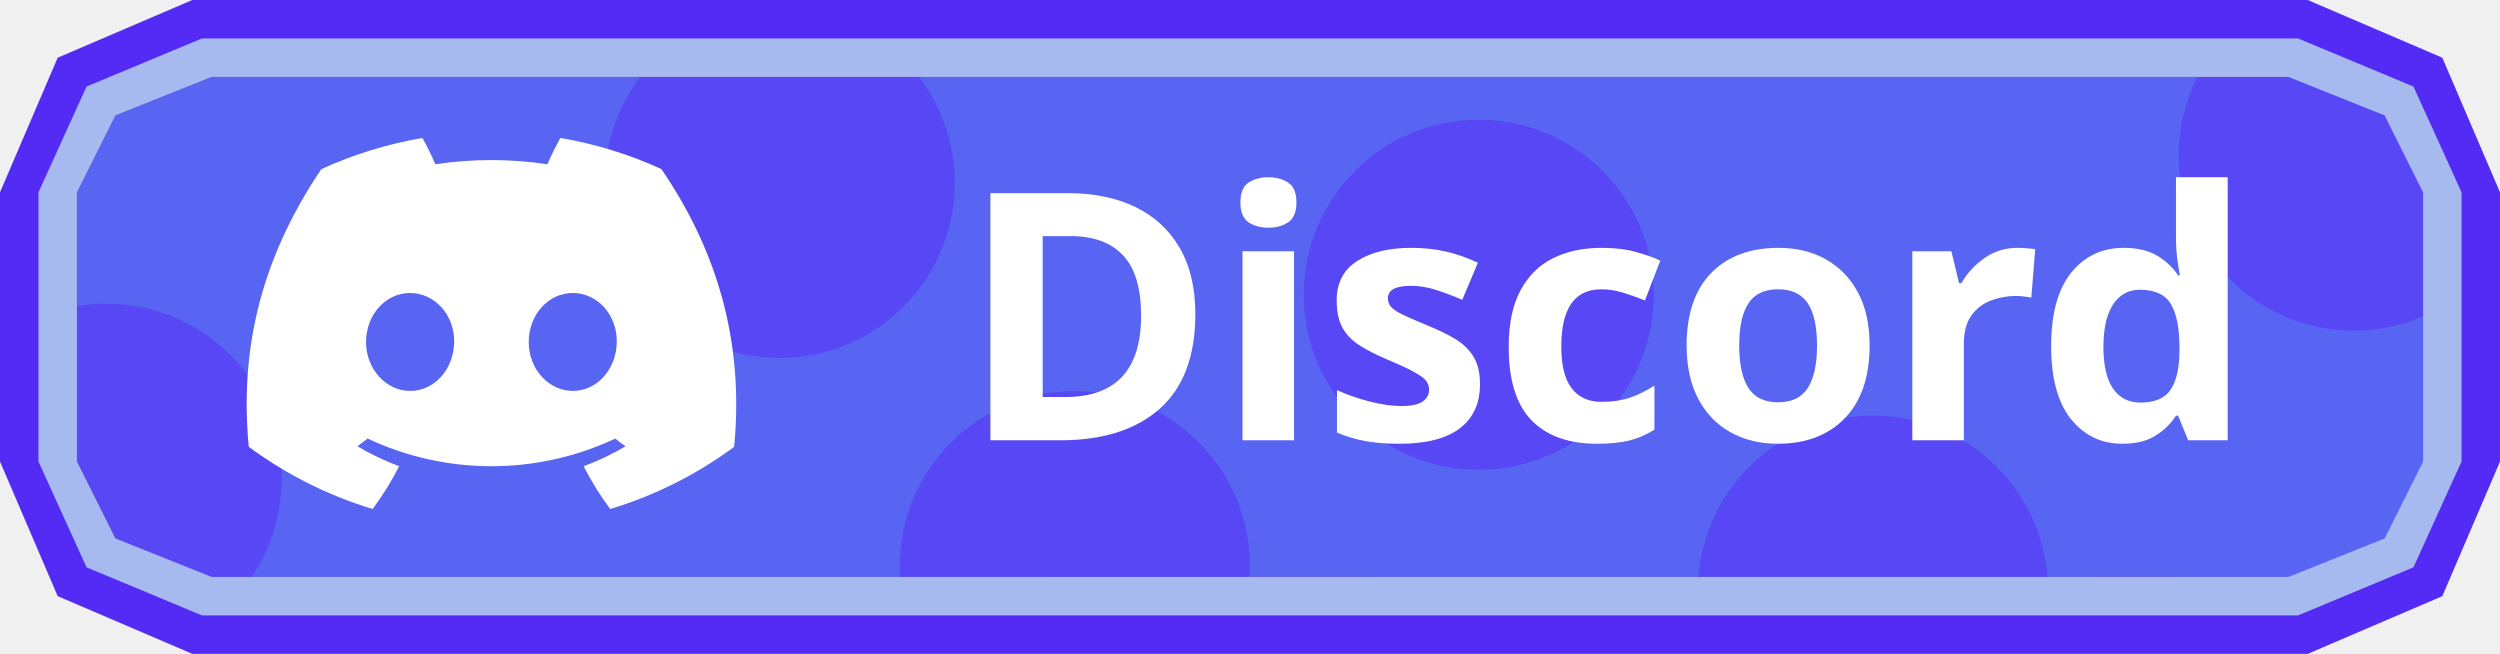
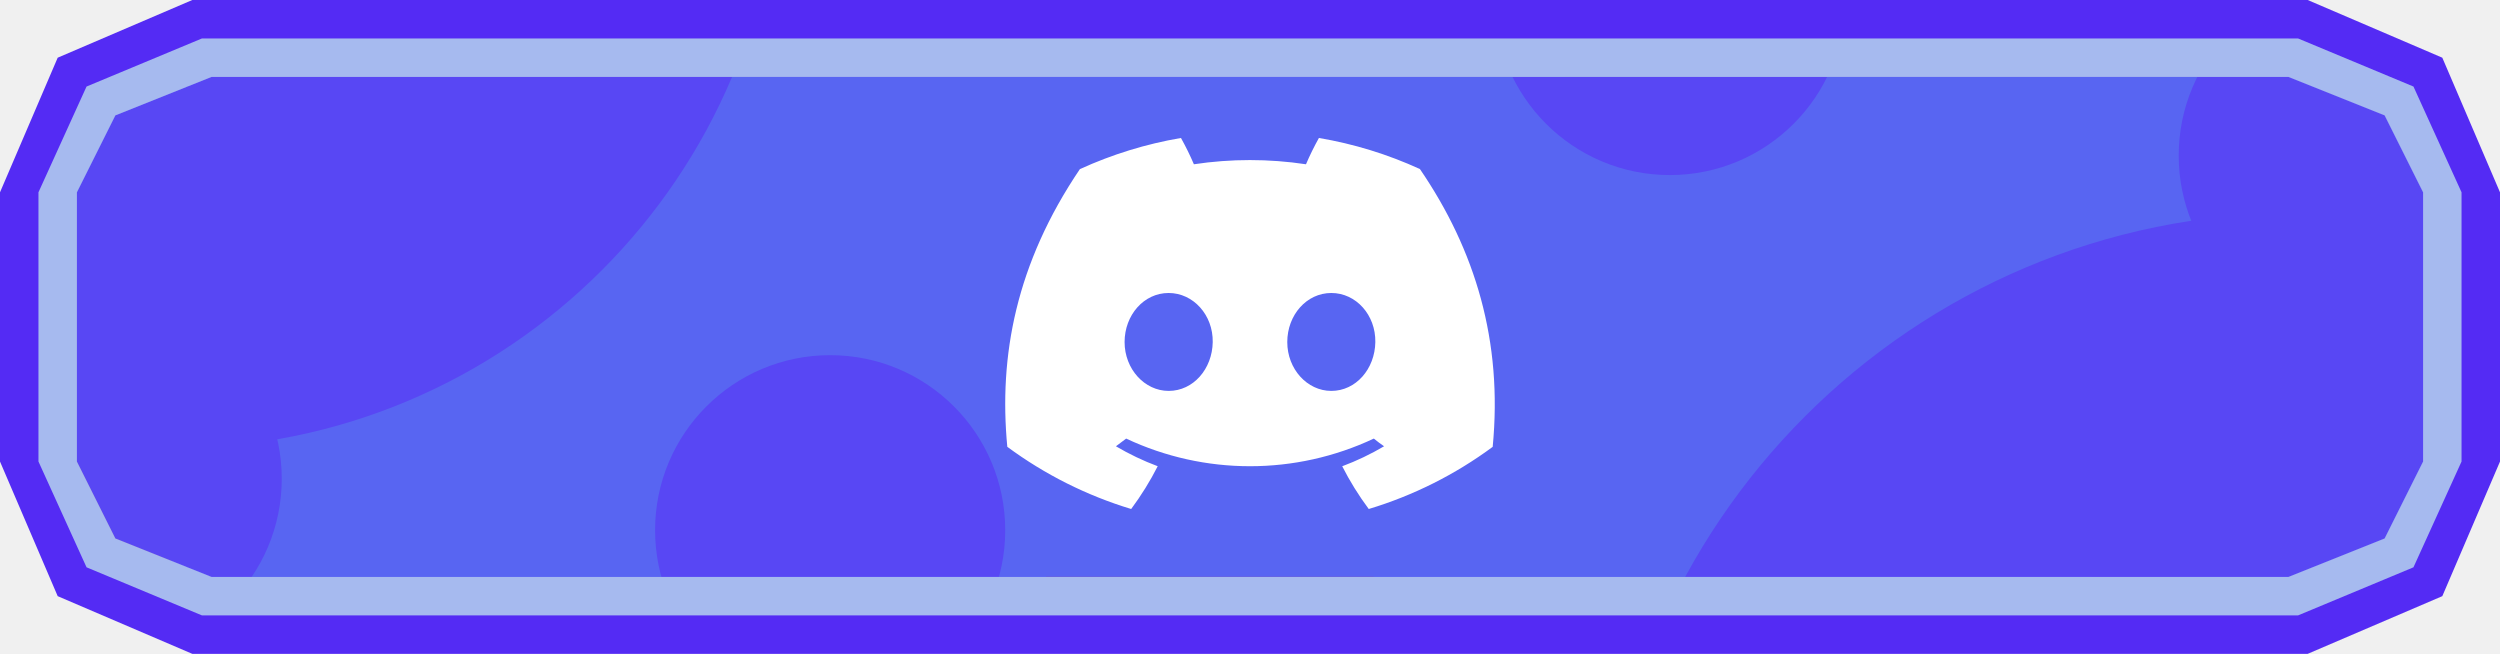
<svg xmlns="http://www.w3.org/2000/svg" width="100%" height="100%" viewBox="0 0 260 68" version="1.1" xml:space="preserve" style="fill-rule:evenodd;clip-rule:evenodd;stroke-linejoin:round;stroke-miterlimit:2;">
  <g transform="matrix(0.268595,0,0,3.4,1.07438,-234.6)">
    <rect id="Artboard2" x="-4" y="69" width="968" height="20" style="fill:none;" />
    <clipPath id="_clip1">
      <rect id="Artboard21" x="-4" y="69" width="968" height="20" />
    </clipPath>
    <g clip-path="url(#_clip1)">
      <g transform="matrix(3.72308,0,0,0.294118,-18.8923,64.8824)">
        <path d="M4,34L10,20L24,14L244,14L258,20L264,34L264,62L258,76L244,82L24,82L10,76L4,62L4,34Z" style="fill:rgb(84,43,244);" />
        <clipPath id="_clip2">
          <path d="M4,34L10,20L24,14L244,14L258,20L264,34L264,62L258,76L244,82L24,82L10,76L4,62L4,34Z" />
        </clipPath>
        <g clip-path="url(#_clip2)">
          <path d="M12,34L16,26L26,22L242,22L252,26L256,34L256,62L252,70L242,74L26,74L16,70L12,62L12,34Z" style="fill:rgb(88,101,242);" />
          <clipPath id="_clip3">
            <path d="M12,34L16,26L26,22L242,22L252,26L256,34L256,62L252,70L242,74L26,74L16,70L12,62L12,34Z" />
          </clipPath>
          <g clip-path="url(#_clip3)">
            <g transform="matrix(5.71504,0,0,5.71504,2278.81,1587.92)">
              <path d="M-397.864,-263.502L-390.441,-267.787L-397.864,-272.072L-397.864,-263.502Z" style="fill:rgb(215,0,5);fill-rule:nonzero;" />
            </g>
            <g transform="matrix(5.71504,0,0,5.71504,2337.69,1566.56)">
              <path d="M-397.864,-263.502L-390.441,-267.787L-397.864,-272.072L-397.864,-263.502Z" style="fill:rgb(215,0,5);fill-rule:nonzero;" />
            </g>
            <g transform="matrix(5.71504,0,0,5.71504,2386.6,1599.56)">
              <path d="M-397.864,-263.502L-390.441,-267.787L-397.864,-272.072L-397.864,-263.502Z" style="fill:rgb(215,0,5);fill-rule:nonzero;" />
            </g>
            <g transform="matrix(5.71504,0,0,5.71504,2440.56,1568.9)">
              <path d="M-397.864,-263.502L-390.441,-267.787L-397.864,-272.072L-397.864,-263.502Z" style="fill:rgb(215,0,5);fill-rule:nonzero;" />
            </g>
            <g transform="matrix(5.71504,0,0,5.71504,2495.39,1585.08)">
              <path d="M-397.864,-263.502L-390.441,-267.787L-397.864,-272.072L-397.864,-263.502Z" style="fill:rgb(215,0,5);fill-rule:nonzero;" />
            </g>
          </g>
          <path d="M12,34L16,26L26,22L242,22L252,26L256,34L256,62L252,70L242,74L26,74L16,70L12,62L12,34Z" style="fill:rgb(88,101,242);" />
          <clipPath id="_clip4">
            <path d="M12,34L16,26L26,22L242,22L252,26L256,34L256,62L252,70L242,74L26,74L16,70L12,62L12,34Z" />
          </clipPath>
          <g clip-path="url(#_clip4)">
            <g transform="matrix(0.937165,0,0,0.937165,-32.3676,25.7701)">
              <circle cx="50.645" cy="40.572" r="19.428" style="fill:rgb(88,71,244);" />
            </g>
-             <g transform="matrix(0.937165,0,0,0.937165,37.6271,-5.00118)">
+             <g transform="matrix(3.25344,0,0,3.25344,-142.889,-134.573)">
              <circle cx="50.645" cy="40.572" r="19.428" style="fill:rgb(88,71,244);" />
            </g>
-             <g transform="matrix(0.937165,0,0,0.937165,68.33,34.8529)">
+             <g transform="matrix(0.937165,0,0,0.937165,42.8736,31.1216)">
              <circle cx="50.645" cy="40.572" r="19.428" style="fill:rgb(88,71,244);" />
            </g>
-             <g transform="matrix(0.937165,0,0,0.937165,110.33,6.63248)">
+             <g transform="matrix(0.937165,0,0,0.937165,130.2,-24.0229)">
              <circle cx="50.645" cy="40.572" r="19.428" style="fill:rgb(88,71,244);" />
            </g>
-             <g transform="matrix(0.937165,0,0,0.937165,151.33,37.4038)">
+             <g transform="matrix(3.7167,0,0,3.7167,54.557,-42.4433)">
              <circle cx="50.645" cy="40.572" r="19.428" style="fill:rgb(88,71,244);" />
            </g>
            <g transform="matrix(0.937165,0,0,0.937165,201.33,-7.84322)">
              <circle cx="50.645" cy="40.572" r="19.428" style="fill:rgb(88,71,244);" />
            </g>
          </g>
          <g transform="matrix(1,0,0,1,4,14)">
            <path d="M4,20L9,9L21,4L239,4L251,9L256,20L256,48L251,59L239,64L21,64L9,59L4,48L4,20ZM8,20L8,48L12,56L22,60L238,60L248,56L252,48L252,20L248,12L238,8L22,8L12,12L8,20Z" style="fill:rgb(166,186,239);" />
          </g>
        </g>
      </g>
-       <g transform="matrix(3.72308,0,0,0.294118,91.4547,69.352)">
-         <g transform="matrix(36,0,0,36,199.898,44.5924)">
-                 </g>
-         <text x="74.127px" y="44.592px" style="font-family:'Amble-Bold', 'Amble';font-weight:700;font-size:36px;fill:white;">Discord</text>
-       </g>
-       <g id="图层_2" transform="matrix(1.49089,0,0,0.117778,91.5149,73.2203)">
-         <g id="Discord_Logos">
-           <g id="Discord_Logo_-_Large_-_White">
-             <path d="M107.7,8.07C99.347,4.246 90.528,1.533 81.47,0C80.23,2.216 79.109,4.496 78.11,6.83C68.461,5.376 58.649,5.376 49,6.83C48.001,4.496 46.879,2.216 45.64,-0C36.576,1.546 27.752,4.265 19.39,8.09C2.79,32.65 -1.71,56.6 0.54,80.21C10.261,87.392 21.143,92.855 32.71,96.36C35.315,92.857 37.62,89.14 39.6,85.25C35.838,83.845 32.208,82.112 28.75,80.07C29.66,79.41 30.55,78.73 31.41,78.07C51.768,87.644 75.372,87.644 95.73,78.07C96.6,78.78 97.49,79.46 98.39,80.07C94.926,82.115 91.288,83.852 87.52,85.26C89.498,89.149 91.803,92.862 94.41,96.36C105.987,92.869 116.877,87.409 126.6,80.22C129.24,52.84 122.09,29.11 107.7,8.07ZM42.45,65.69C36.18,65.69 31,60 31,53C31,46 36,40.26 42.43,40.26C48.86,40.26 54,46 53.89,53C53.78,60 48.84,65.69 42.45,65.69ZM84.69,65.69C78.41,65.69 73.25,60 73.25,53C73.25,46 78.25,40.26 84.69,40.26C91.13,40.26 96.23,46 96.12,53C96.01,60 91.08,65.69 84.69,65.69Z" style="fill:white;fill-rule:nonzero;" />
+       <g transform="matrix(1.49089,0,0,0.117778,385.224,73.2203)">
+         <g id="图层_2">
+           <g id="Discord_Logos">
+             <g id="Discord_Logo_-_Large_-_White">
+               <path d="M107.7,8.07C99.347,4.246 90.528,1.533 81.47,0C80.23,2.216 79.109,4.496 78.11,6.83C68.461,5.376 58.649,5.376 49,6.83C48.001,4.496 46.879,2.216 45.64,-0C36.576,1.546 27.752,4.265 19.39,8.09C2.79,32.65 -1.71,56.6 0.54,80.21C10.261,87.392 21.143,92.855 32.71,96.36C35.315,92.857 37.62,89.14 39.6,85.25C35.838,83.845 32.208,82.112 28.75,80.07C29.66,79.41 30.55,78.73 31.41,78.07C51.768,87.644 75.372,87.644 95.73,78.07C96.6,78.78 97.49,79.46 98.39,80.07C94.926,82.115 91.288,83.852 87.52,85.26C89.498,89.149 91.803,92.862 94.41,96.36C105.987,92.869 116.877,87.409 126.6,80.22C129.24,52.84 122.09,29.11 107.7,8.07ZM42.45,65.69C36.18,65.69 31,60 31,53C31,46 36,40.26 42.43,40.26C48.86,40.26 54,46 53.89,53C53.78,60 48.84,65.69 42.45,65.69ZM84.69,65.69C78.41,65.69 73.25,60 73.25,53C73.25,46 78.25,40.26 84.69,40.26C91.13,40.26 96.23,46 96.12,53C96.01,60 91.08,65.69 84.69,65.69Z" style="fill:white;fill-rule:nonzero;" />
+             </g>
          </g>
        </g>
      </g>
    </g>
  </g>
</svg>
